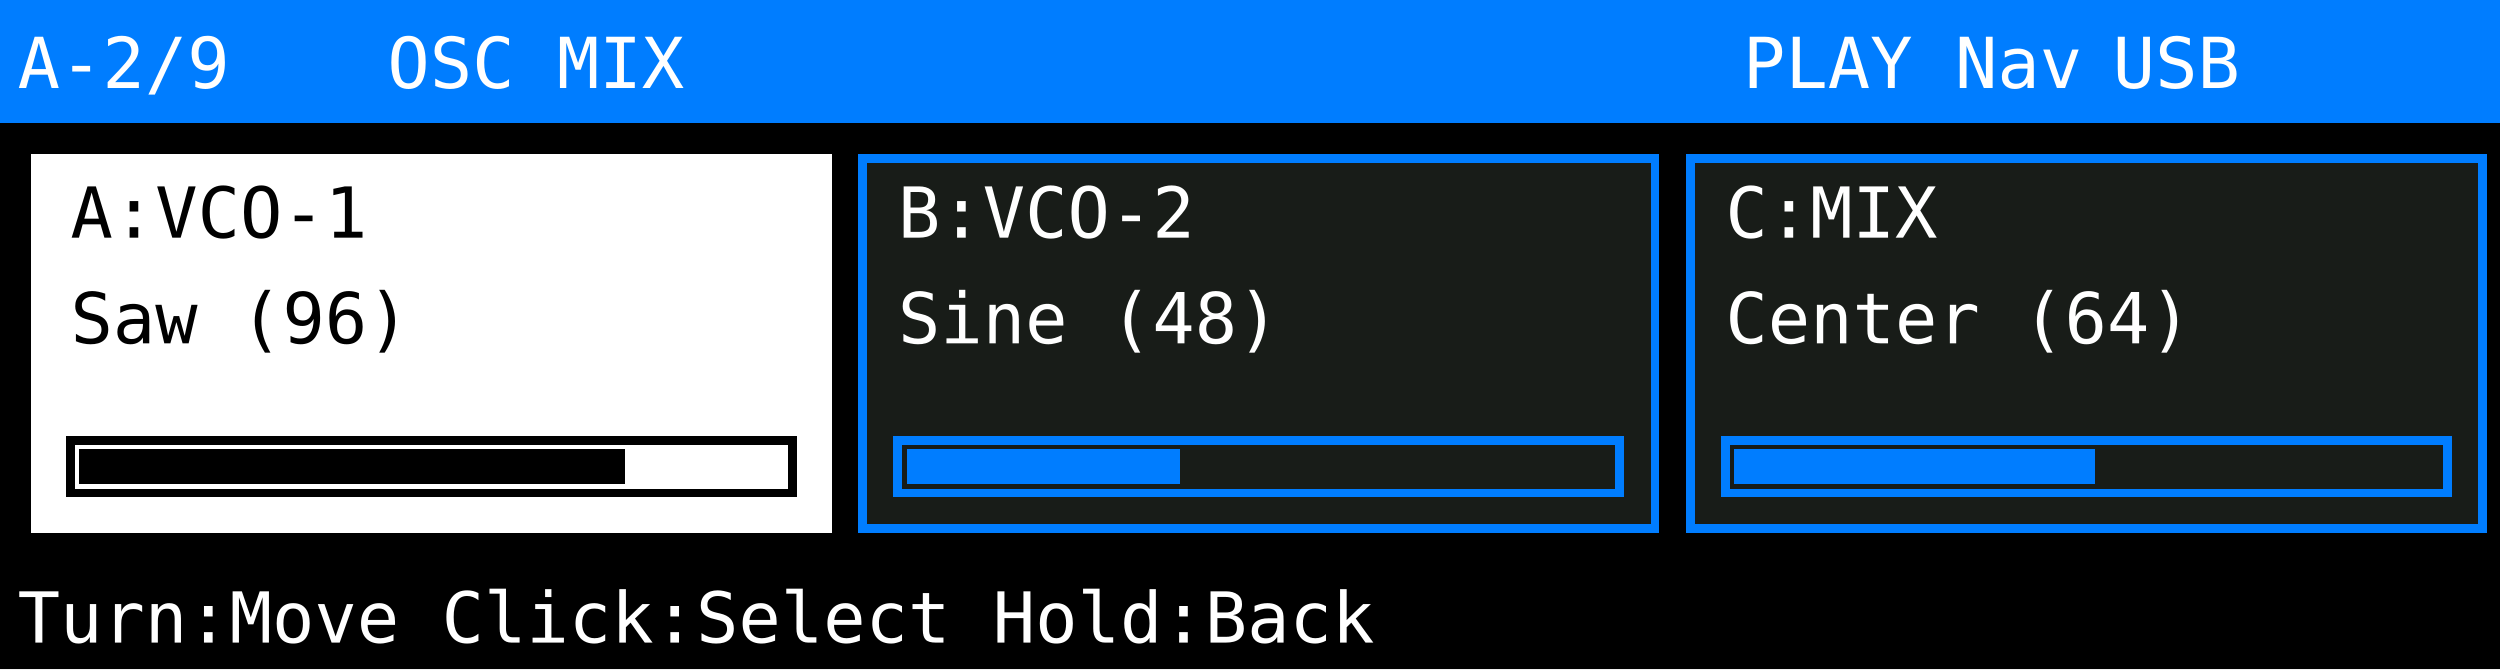
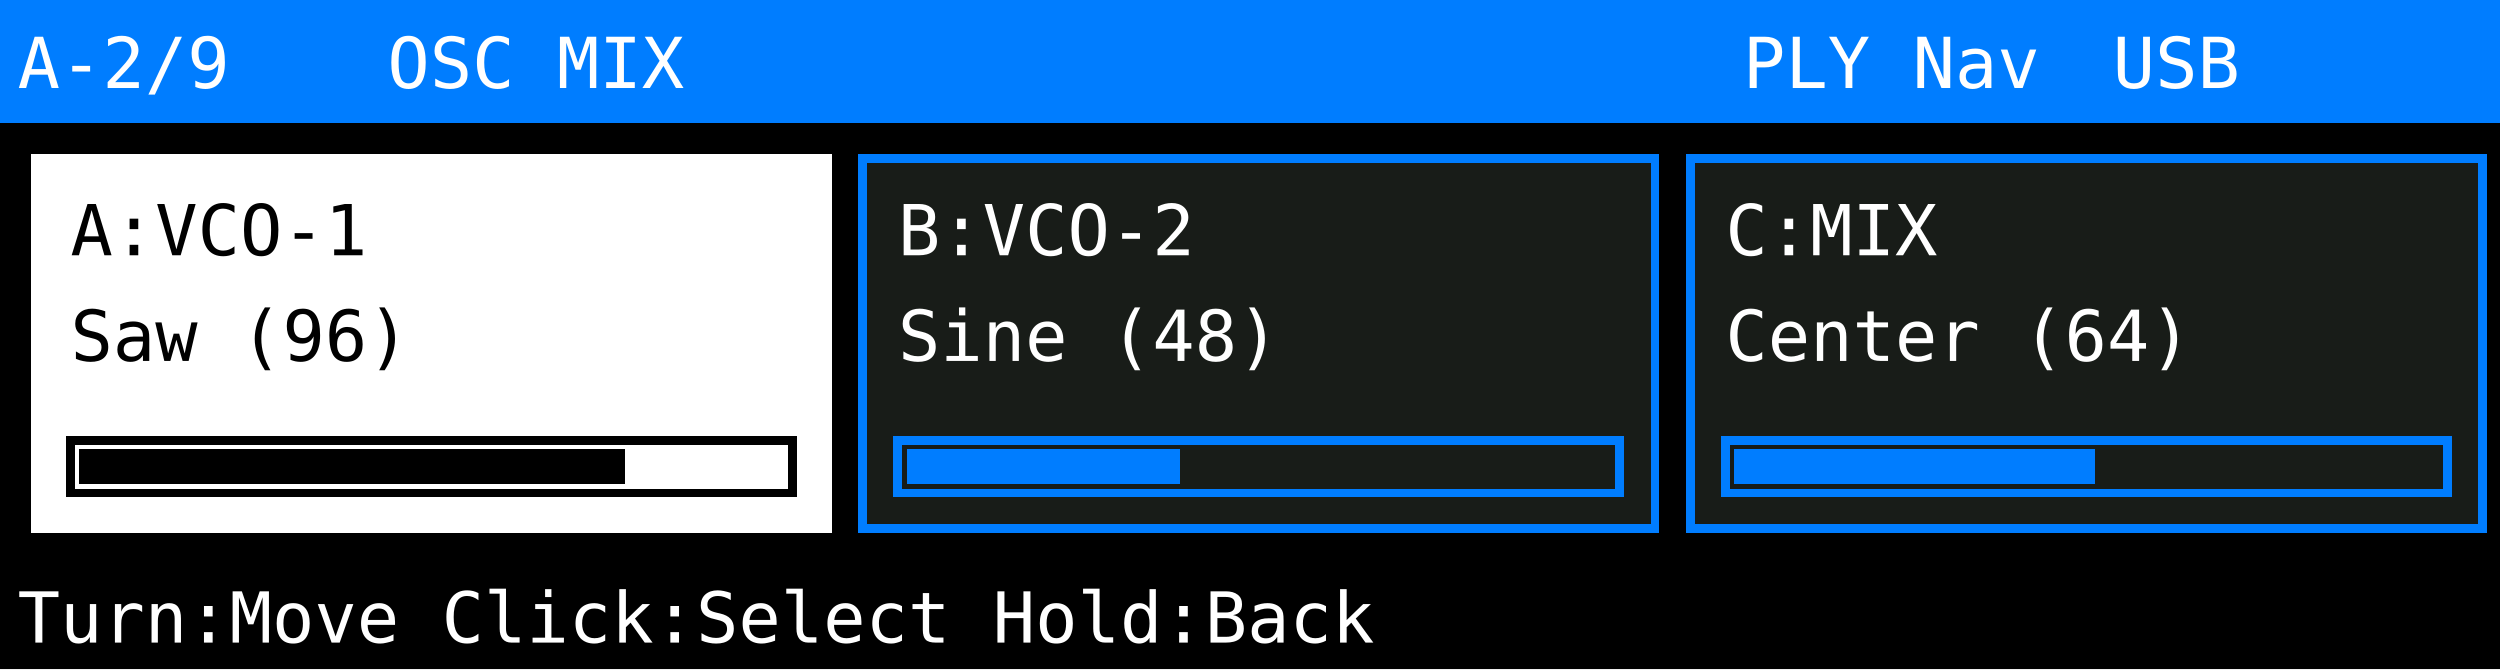
<svg xmlns="http://www.w3.org/2000/svg" width="1136" height="304" viewBox="0 0 284 76" shape-rendering="crispEdges">
  <rect width="284" height="76" fill="#000" />
  <rect x="0" y="0" width="284" height="14" fill="#007DFF" />
  <text x="2" y="10" font-family="monospace" font-size="8" fill="#FFF">A-2/9</text>
  <text x="44" y="10" font-family="monospace" font-size="8" fill="#FFF">OSC MIX</text>
-   <text x="198" y="10" font-family="monospace" font-size="8" fill="#FFF">PLAY Nav</text>
+   <text x="198" y="10" font-family="monospace" font-size="8" fill="#FFF">PLY Nav</text>
  <text x="240" y="10" font-family="monospace" font-size="8" fill="#FFF">USB</text>
  <rect x="4" y="18" width="90" height="42" fill="#FFF" stroke="#FFF" />
-   <text x="8" y="27" font-family="monospace" font-size="8" fill="#000">A:VCO-1</text>
-   <text x="8" y="39" font-family="monospace" font-size="8" fill="#000">Saw (96)</text>
+   <text x="8" y="29" font-family="monospace" font-size="8" fill="#000">A:VCO-1</text>
+   <text x="8" y="41" font-family="monospace" font-size="8" fill="#000">Saw (96)</text>
  <rect x="8" y="50" width="82" height="6" fill="none" stroke="#000" />
  <rect x="9" y="51" width="62" height="4" fill="#000" />
  <rect x="98" y="18" width="90" height="42" fill="#181C18" stroke="#007DFF" />
-   <text x="102" y="27" font-family="monospace" font-size="8" fill="#FFF">B:VCO-2</text>
-   <text x="102" y="39" font-family="monospace" font-size="8" fill="#FFF">Sine (48)</text>
+   <text x="102" y="29" font-family="monospace" font-size="8" fill="#FFF">B:VCO-2</text>
+   <text x="102" y="41" font-family="monospace" font-size="8" fill="#FFF">Sine (48)</text>
  <rect x="102" y="50" width="82" height="6" fill="none" stroke="#007DFF" />
  <rect x="103" y="51" width="31" height="4" fill="#007DFF" />
  <rect x="192" y="18" width="90" height="42" fill="#181C18" stroke="#007DFF" />
-   <text x="196" y="27" font-family="monospace" font-size="8" fill="#FFF">C:MIX</text>
-   <text x="196" y="39" font-family="monospace" font-size="8" fill="#FFF">Center (64)</text>
+   <text x="196" y="29" font-family="monospace" font-size="8" fill="#FFF">C:MIX</text>
+   <text x="196" y="41" font-family="monospace" font-size="8" fill="#FFF">Center (64)</text>
  <rect x="196" y="50" width="82" height="6" fill="none" stroke="#007DFF" />
  <rect x="197" y="51" width="41" height="4" fill="#007DFF" />
  <rect x="0" y="64" width="284" height="12" fill="#000" />
  <text x="2" y="73" font-family="monospace" font-size="8" fill="#FFF">Turn:Move  Click:Select  Hold:Back</text>
</svg>
